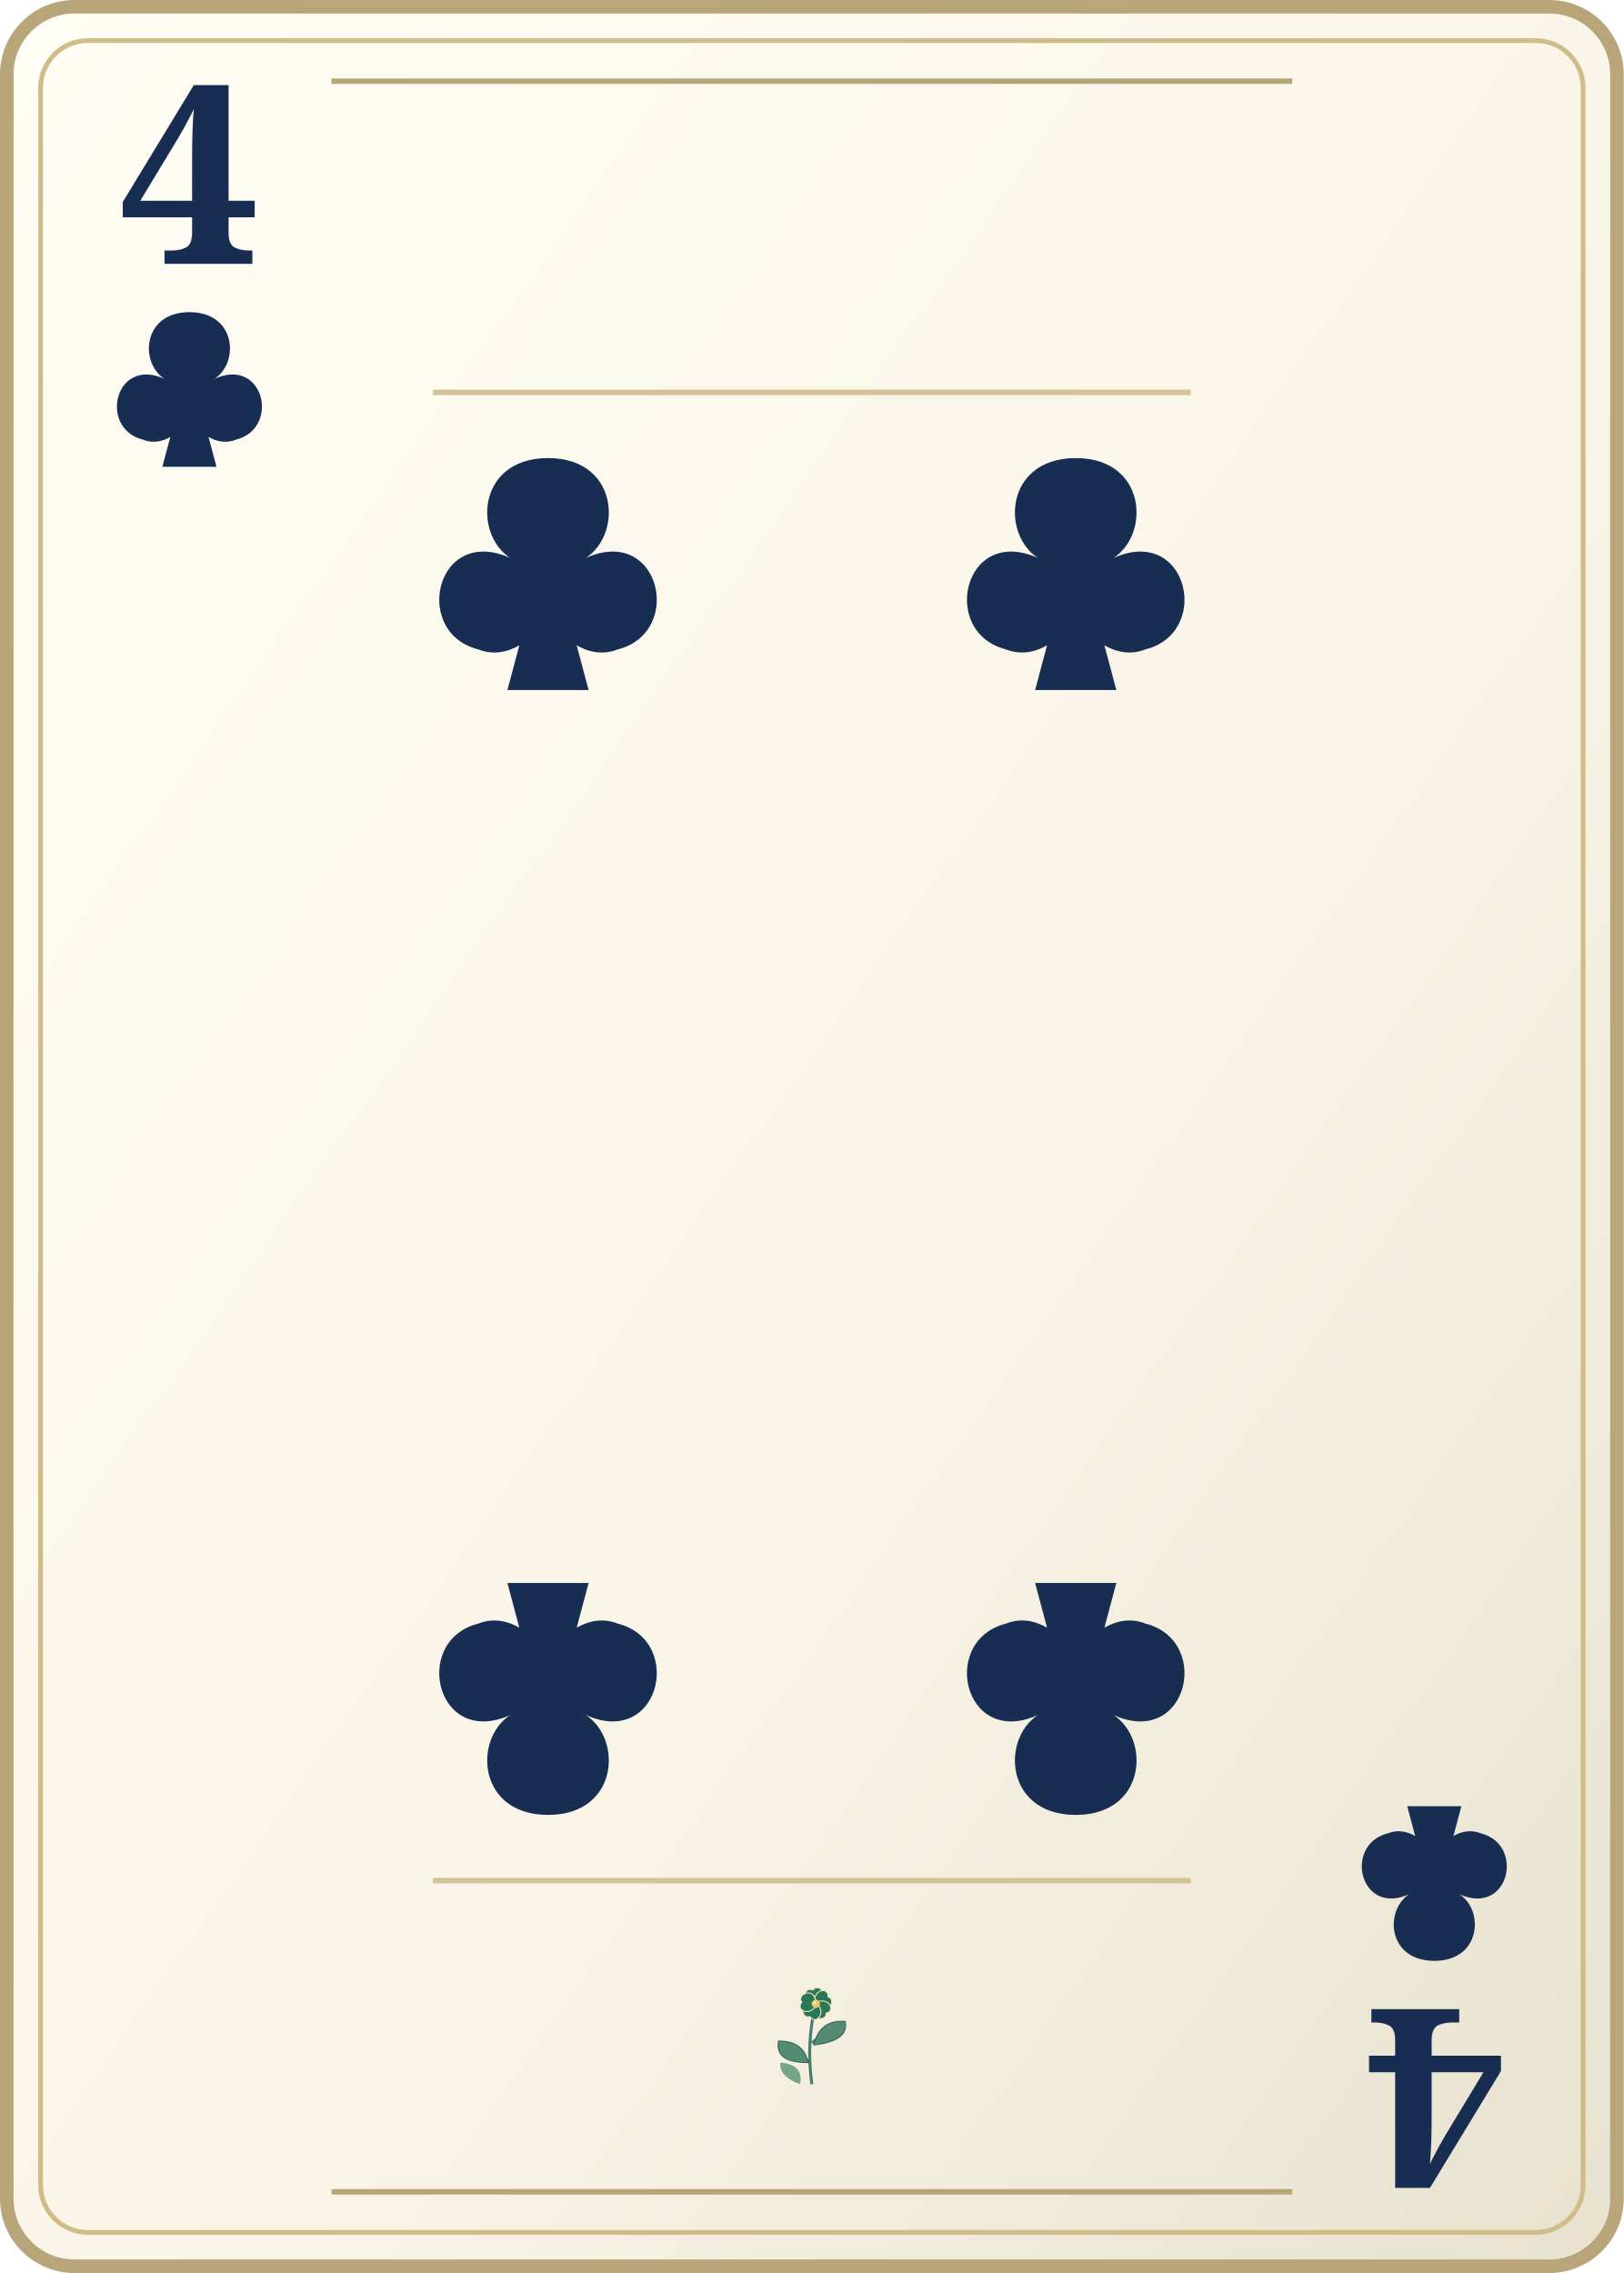
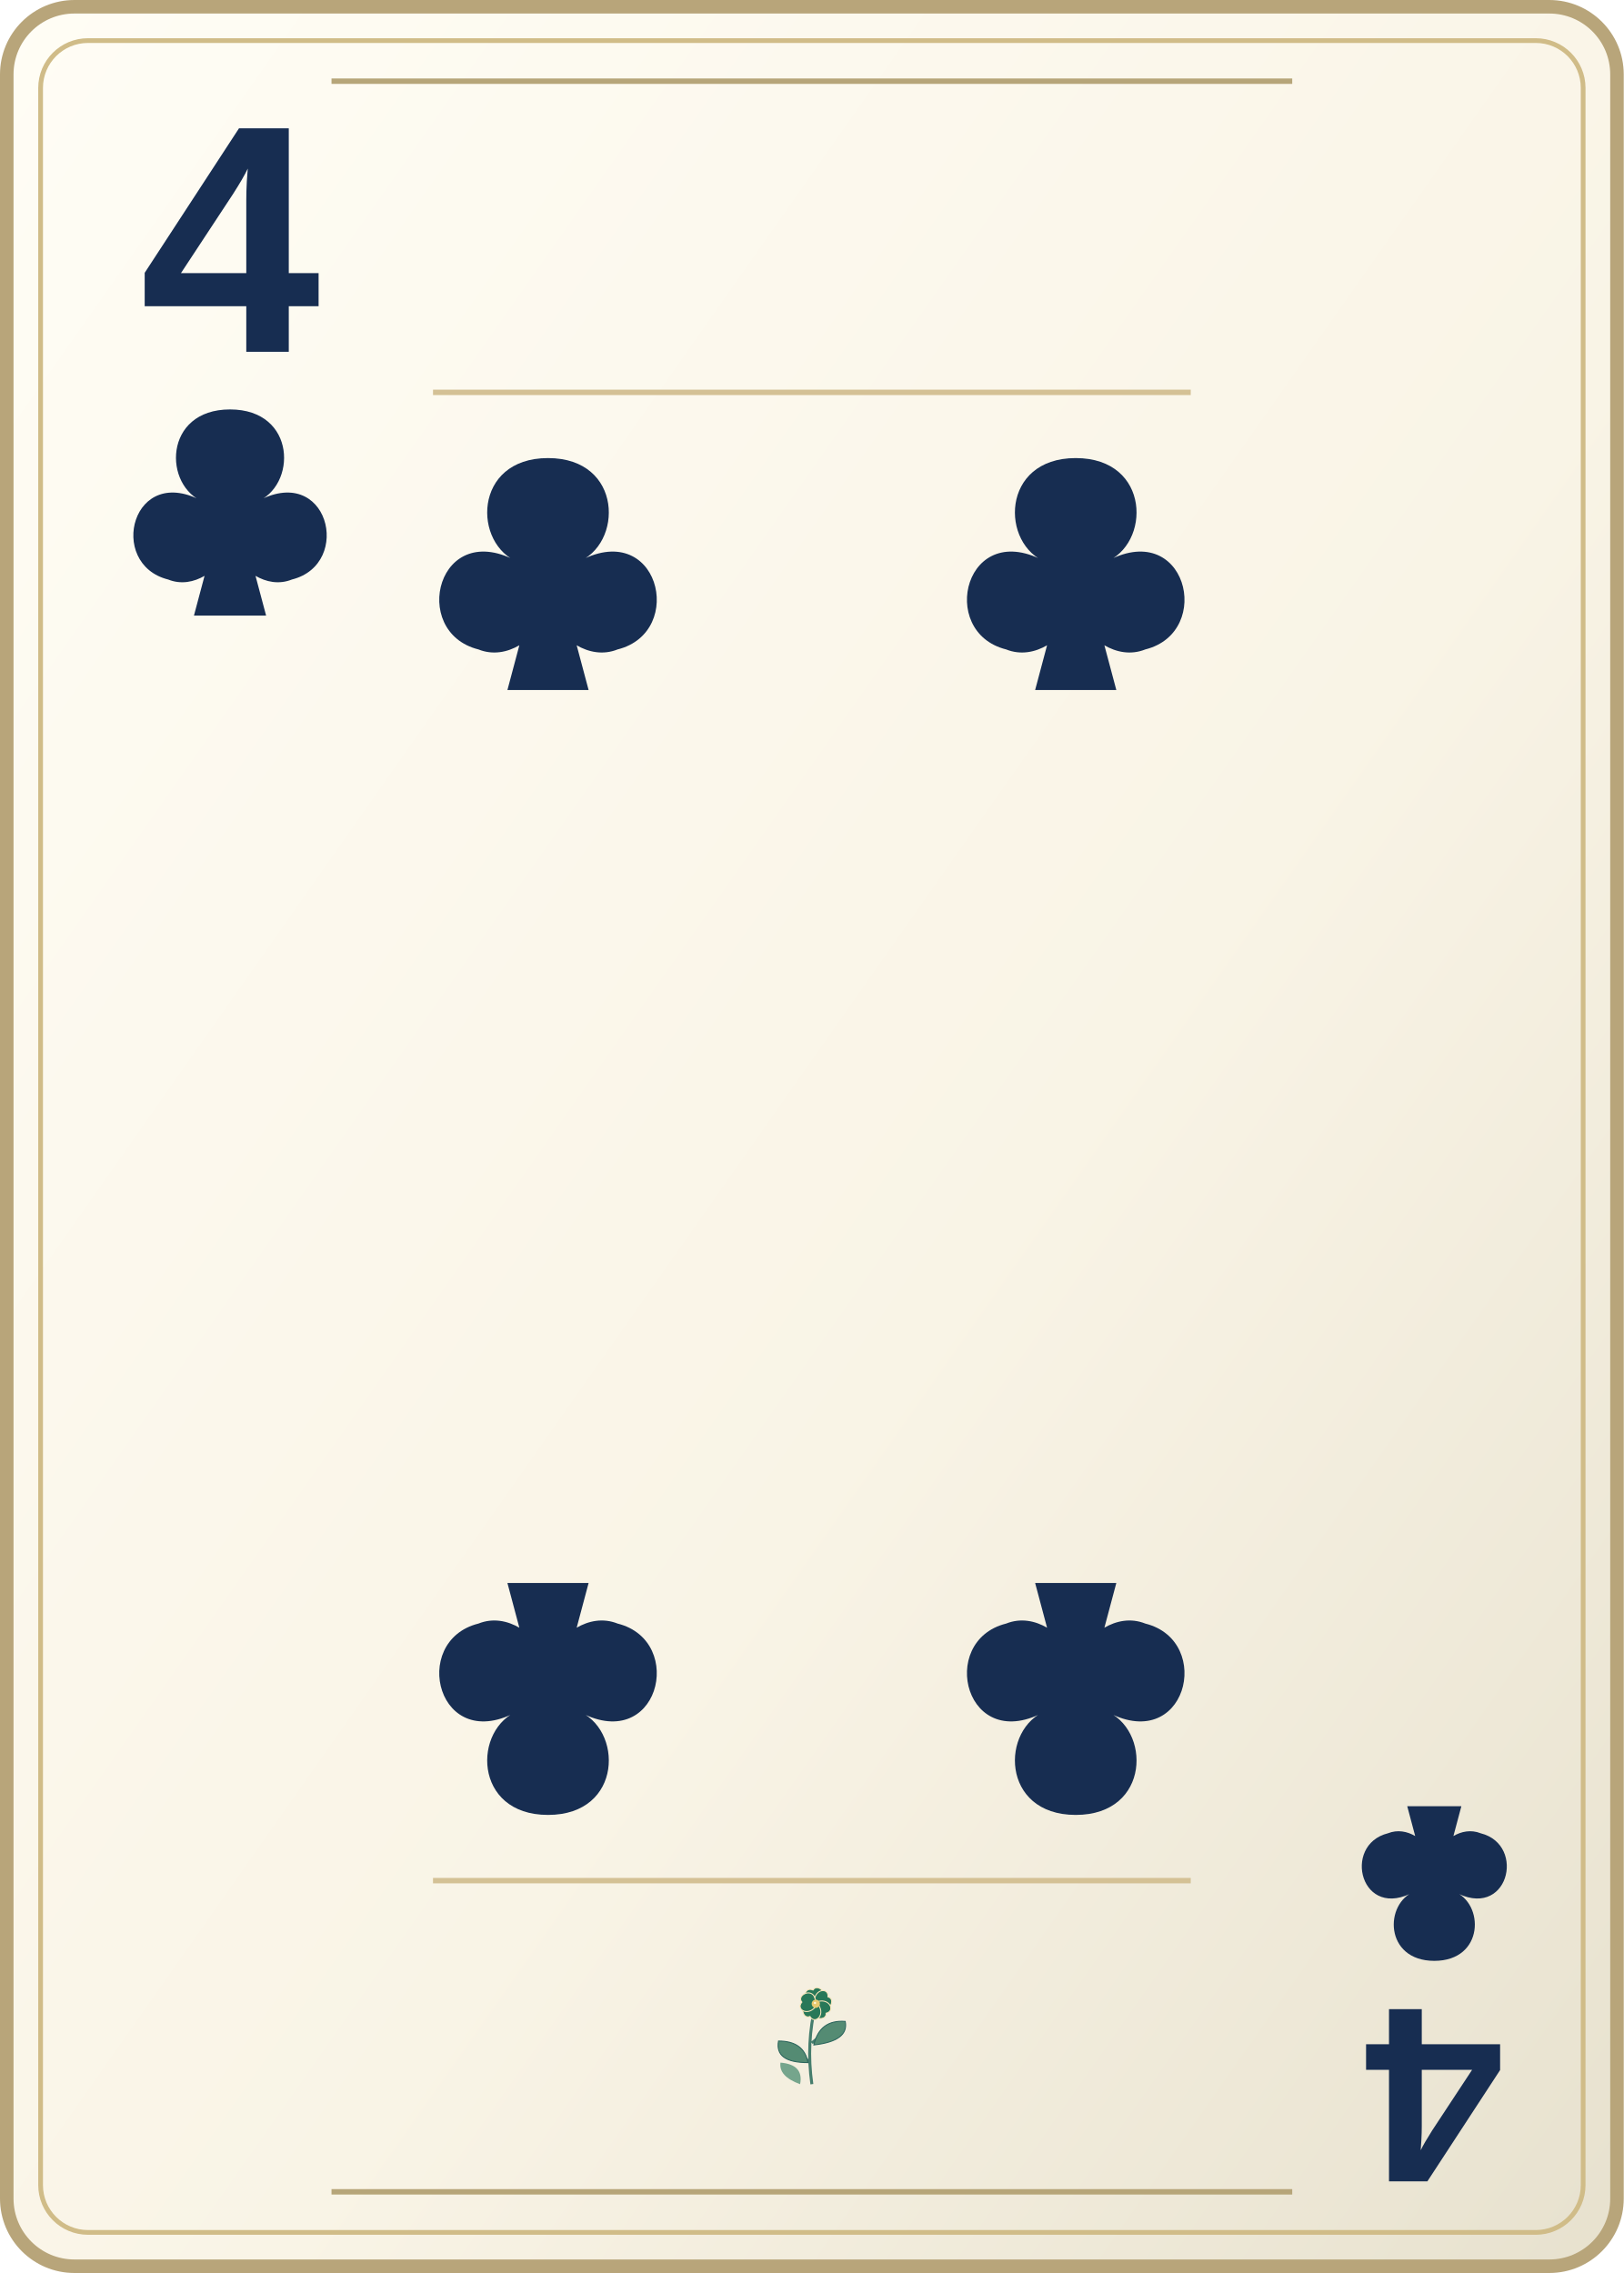
<svg xmlns="http://www.w3.org/2000/svg" width="240" height="336" viewBox="0 0 240 336" role="img" aria-label="4 of clubs; original Mughal-inspired garden court">
  <defs>
    <linearGradient id="paper" x1="0" y1="0" x2="1" y2="1">
      <stop stop-color="#fffdf5" />
      <stop offset=".58" stop-color="#f9f4e6" />
      <stop offset="1" stop-color="#e7e1ce" />
    </linearGradient>
    <linearGradient id="gold" x1="0" y1="0" x2="1" y2=".8">
      <stop stop-color="#f7dea0" />
      <stop offset=".35" stop-color="#cda754" />
      <stop offset=".66" stop-color="#a78036" />
      <stop offset="1" stop-color="#ead193" />
    </linearGradient>
    <linearGradient id="satin" x1="0" y1="0" x2="1" y2=".25">
      <stop stop-color="#134739" />
      <stop offset=".35" stop-color="#8cc6a0" />
      <stop offset=".62" stop-color="#287858" />
      <stop offset="1" stop-color="#134739" />
    </linearGradient>
    <linearGradient id="ivory" x1="0" y1="0" x2="1" y2=".4">
      <stop stop-color="#cdc6af" />
      <stop offset=".35" stop-color="#fff6d8" />
      <stop offset=".58" stop-color="#f2e7c6" />
      <stop offset="1" stop-color="#c9bc98" />
    </linearGradient>
    <linearGradient id="skin" x1="0" y1="0" x2="1" y2=".15">
      <stop stop-color="#ad724d" />
      <stop offset=".42" stop-color="#e4b887" />
      <stop offset=".78" stop-color="#d79b6b" />
      <stop offset="1" stop-color="#b47b55" />
    </linearGradient>
    <linearGradient id="garden" x1="0" y1="0" x2="0" y2="1">
      <stop stop-color="#b9d9d2" />
      <stop offset=".48" stop-color="#e3e8ca" />
      <stop offset="1" stop-color="#76a388" />
    </linearGradient>
    <radialGradient id="aureole">
      <stop stop-color="#fff6cd" />
      <stop offset=".72" stop-color="#f1d895" stop-opacity=".42" />
      <stop offset="1" stop-color="#f5dd9a" stop-opacity="0" />
    </radialGradient>
  </defs>
  <rect x="1" y="1" width="238" height="334" rx="10" fill="url(#paper)" stroke="#b8a57a" stroke-width="2" />
  <rect x="6" y="6" width="228" height="324" rx="7" fill="none" stroke="#d0bc88" stroke-width=".7" />
  <path d="M49 12H191M49 324H191" fill="none" stroke="#b6a579" stroke-width="0.8" />
-   <path d="M64 58H176M64 278H176" fill="none" stroke="#d4c195" stroke-width="0.8" />
-   <g transform="translate(81 84) rotate(0) scale(0.8571429)">
-     <path d="M0-19C-13-19-13-4-5-1C-19-9-24 11-12 14C-7 16-2 12 0 8C2 12 7 16 12 14C24 11 19-9 5-1C13-4 13-19 0-19ZM-3 6L-7 21H7L3 6Z" fill="#172d51" />
-   </g>
-   <g transform="translate(159 84) rotate(0) scale(0.8571429)">
-     <path d="M0-19C-13-19-13-4-5-1C-19-9-24 11-12 14C-7 16-2 12 0 8C2 12 7 16 12 14C24 11 19-9 5-1C13-4 13-19 0-19ZM-3 6L-7 21H7L3 6Z" fill="#172d51" />
-   </g>
-   <g transform="translate(81 252) rotate(180) scale(0.8571429)">
-     <path d="M0-19C-13-19-13-4-5-1C-19-9-24 11-12 14C-7 16-2 12 0 8C2 12 7 16 12 14C24 11 19-9 5-1C13-4 13-19 0-19ZM-3 6L-7 21H7L3 6Z" fill="#172d51" />
-   </g>
-   <g transform="translate(159 252) rotate(180) scale(0.8571429)">
-     <path d="M0-19C-13-19-13-4-5-1C-19-9-24 11-12 14C-7 16-2 12 0 8C2 12 7 16 12 14C24 11 19-9 5-1C13-4 13-19 0-19ZM-3 6L-7 21H7L3 6Z" fill="#172d51" />
-   </g>
-   <g transform="translate(120 302) scale(0.29 0.29)">
-     <path d="M0 21Q-3 0 2-20M-1 10L-12 0M0 0L12-10" fill="none" stroke="#467d6d" stroke-width="1.5" />
-     <path d="M-2 10Q-19 10-17-1Q-4-1-2 10ZM1 1Q19-1 17-11Q4-12 1 1Z" fill="#548b73" stroke="#2b655c" stroke-width=".5" />
-     <path d="M-6 21Q-17 17-16 10Q-4 11-6 21Z" fill="#75a58c" />
-     <g transform="translate(2 -20) scale(0.7)">
-       <g transform="rotate(0)">
-         <path d="M0 1C-11-1-9-13-2-10C1-15 9-8 5-3Z" fill="#287858" stroke="#f9e6bc" stroke-width=".7" />
+   <g id="card-art">
+     <path d="M64 58H176M64 278H176" fill="none" stroke="#d4c195" stroke-width="0.8" />
+     <g transform="translate(81 84) rotate(0) scale(0.8571429)">
+       <path d="M0-19C-13-19-13-4-5-1C-19-9-24 11-12 14C-7 16-2 12 0 8C2 12 7 16 12 14C24 11 19-9 5-1C13-4 13-19 0-19ZM-3 6L-7 21H7L3 6Z" fill="#172d51" />
+     </g>
+     <g transform="translate(159 84) rotate(0) scale(0.8571429)">
+       <path d="M0-19C-13-19-13-4-5-1C-19-9-24 11-12 14C-7 16-2 12 0 8C2 12 7 16 12 14C24 11 19-9 5-1C13-4 13-19 0-19ZM-3 6L-7 21H7L3 6Z" fill="#172d51" />
+     </g>
+     <g transform="translate(81 252) rotate(180) scale(0.8571429)">
+       <path d="M0-19C-13-19-13-4-5-1C-19-9-24 11-12 14C-7 16-2 12 0 8C2 12 7 16 12 14C24 11 19-9 5-1C13-4 13-19 0-19ZM-3 6L-7 21H7L3 6Z" fill="#172d51" />
+     </g>
+     <g transform="translate(159 252) rotate(180) scale(0.8571429)">
+       <path d="M0-19C-13-19-13-4-5-1C-19-9-24 11-12 14C-7 16-2 12 0 8C2 12 7 16 12 14C24 11 19-9 5-1C13-4 13-19 0-19ZM-3 6L-7 21H7L3 6Z" fill="#172d51" />
+     </g>
+     <g transform="translate(120 302) scale(0.29 0.29)">
+       <path d="M0 21Q-3 0 2-20M-1 10L-12 0M0 0L12-10" fill="none" stroke="#467d6d" stroke-width="1.5" />
+       <path d="M-2 10Q-19 10-17-1Q-4-1-2 10ZM1 1Q19-1 17-11Q4-12 1 1Z" fill="#548b73" stroke="#2b655c" stroke-width=".5" />
+       <path d="M-6 21Q-17 17-16 10Q-4 11-6 21Z" fill="#75a58c" />
+       <g transform="translate(2 -20) scale(0.7)">
+         <g transform="rotate(0)">
+           <path d="M0 1C-11-1-9-13-2-10C1-15 9-8 5-3Z" fill="#287858" stroke="#f9e6bc" stroke-width=".7" />
+         </g>
+         <g transform="rotate(72)">
+           <path d="M0 1C-11-1-9-13-2-10C1-15 9-8 5-3Z" fill="#287858" stroke="#f9e6bc" stroke-width=".7" />
+         </g>
+         <g transform="rotate(144)">
+           <path d="M0 1C-11-1-9-13-2-10C1-15 9-8 5-3Z" fill="#287858" stroke="#f9e6bc" stroke-width=".7" />
+         </g>
+         <g transform="rotate(216)">
+           <path d="M0 1C-11-1-9-13-2-10C1-15 9-8 5-3Z" fill="#287858" stroke="#f9e6bc" stroke-width=".7" />
+         </g>
+         <g transform="rotate(288)">
+           <path d="M0 1C-11-1-9-13-2-10C1-15 9-8 5-3Z" fill="#287858" stroke="#f9e6bc" stroke-width=".7" />
+         </g>
+         <circle cx="0" cy="0" r="3" fill="#e7c970" />
+         <circle cx="-0.6" cy="-0.6" r="0.8" fill="#fff8dd" />
      </g>
-       <g transform="rotate(72)">
-         <path d="M0 1C-11-1-9-13-2-10C1-15 9-8 5-3Z" fill="#287858" stroke="#f9e6bc" stroke-width=".7" />
-       </g>
-       <g transform="rotate(144)">
-         <path d="M0 1C-11-1-9-13-2-10C1-15 9-8 5-3Z" fill="#287858" stroke="#f9e6bc" stroke-width=".7" />
-       </g>
-       <g transform="rotate(216)">
-         <path d="M0 1C-11-1-9-13-2-10C1-15 9-8 5-3Z" fill="#287858" stroke="#f9e6bc" stroke-width=".7" />
-       </g>
-       <g transform="rotate(288)">
-         <path d="M0 1C-11-1-9-13-2-10C1-15 9-8 5-3Z" fill="#287858" stroke="#f9e6bc" stroke-width=".7" />
-       </g>
-       <circle cx="0" cy="0" r="3" fill="#e7c970" />
-       <circle cx="-0.6" cy="-0.6" r="0.8" fill="#fff8dd" />
    </g>
  </g>
-   <text x="28" y="39" text-anchor="middle" fill="#172d51" font-family="Georgia,serif" font-size="37" font-weight="bold">4</text>
-   <g transform="translate(28 57) rotate(0) scale(0.5714286)">
-     <path d="M0-19C-13-19-13-4-5-1C-19-9-24 11-12 14C-7 16-2 12 0 8C2 12 7 16 12 14C24 11 19-9 5-1C13-4 13-19 0-19ZM-3 6L-7 21H7L3 6Z" fill="#172d51" />
+   <g id="primary-index">
+     <text id="index-rank" x="34" y="52" text-anchor="middle" fill="#172d51" font-family="Arial,Helvetica,sans-serif" font-weight="700" font-size="48">4</text>
+     <g id="index-suit">
+       <g transform="translate(34 75) rotate(0) scale(0.7619048)">
+         <path d="M0-19C-13-19-13-4-5-1C-19-9-24 11-12 14C-7 16-2 12 0 8C2 12 7 16 12 14C24 11 19-9 5-1C13-4 13-19 0-19ZM-3 6L-7 21H7L3 6Z" fill="#172d51" />
+       </g>
+     </g>
  </g>
-   <g transform="rotate(180 120 168)">
-     <text x="28" y="39" text-anchor="middle" fill="#172d51" font-family="Georgia,serif" font-size="37" font-weight="bold">4</text>
+   <g id="secondary-index" transform="rotate(180 120 168)">
+     <text x="28" y="39" text-anchor="middle" fill="#172d51" font-family="Arial,Helvetica,sans-serif" font-size="37" font-weight="700">4</text>
    <g transform="translate(28 57) rotate(0) scale(0.5714286)">
      <path d="M0-19C-13-19-13-4-5-1C-19-9-24 11-12 14C-7 16-2 12 0 8C2 12 7 16 12 14C24 11 19-9 5-1C13-4 13-19 0-19ZM-3 6L-7 21H7L3 6Z" fill="#172d51" />
    </g>
  </g>
</svg>
